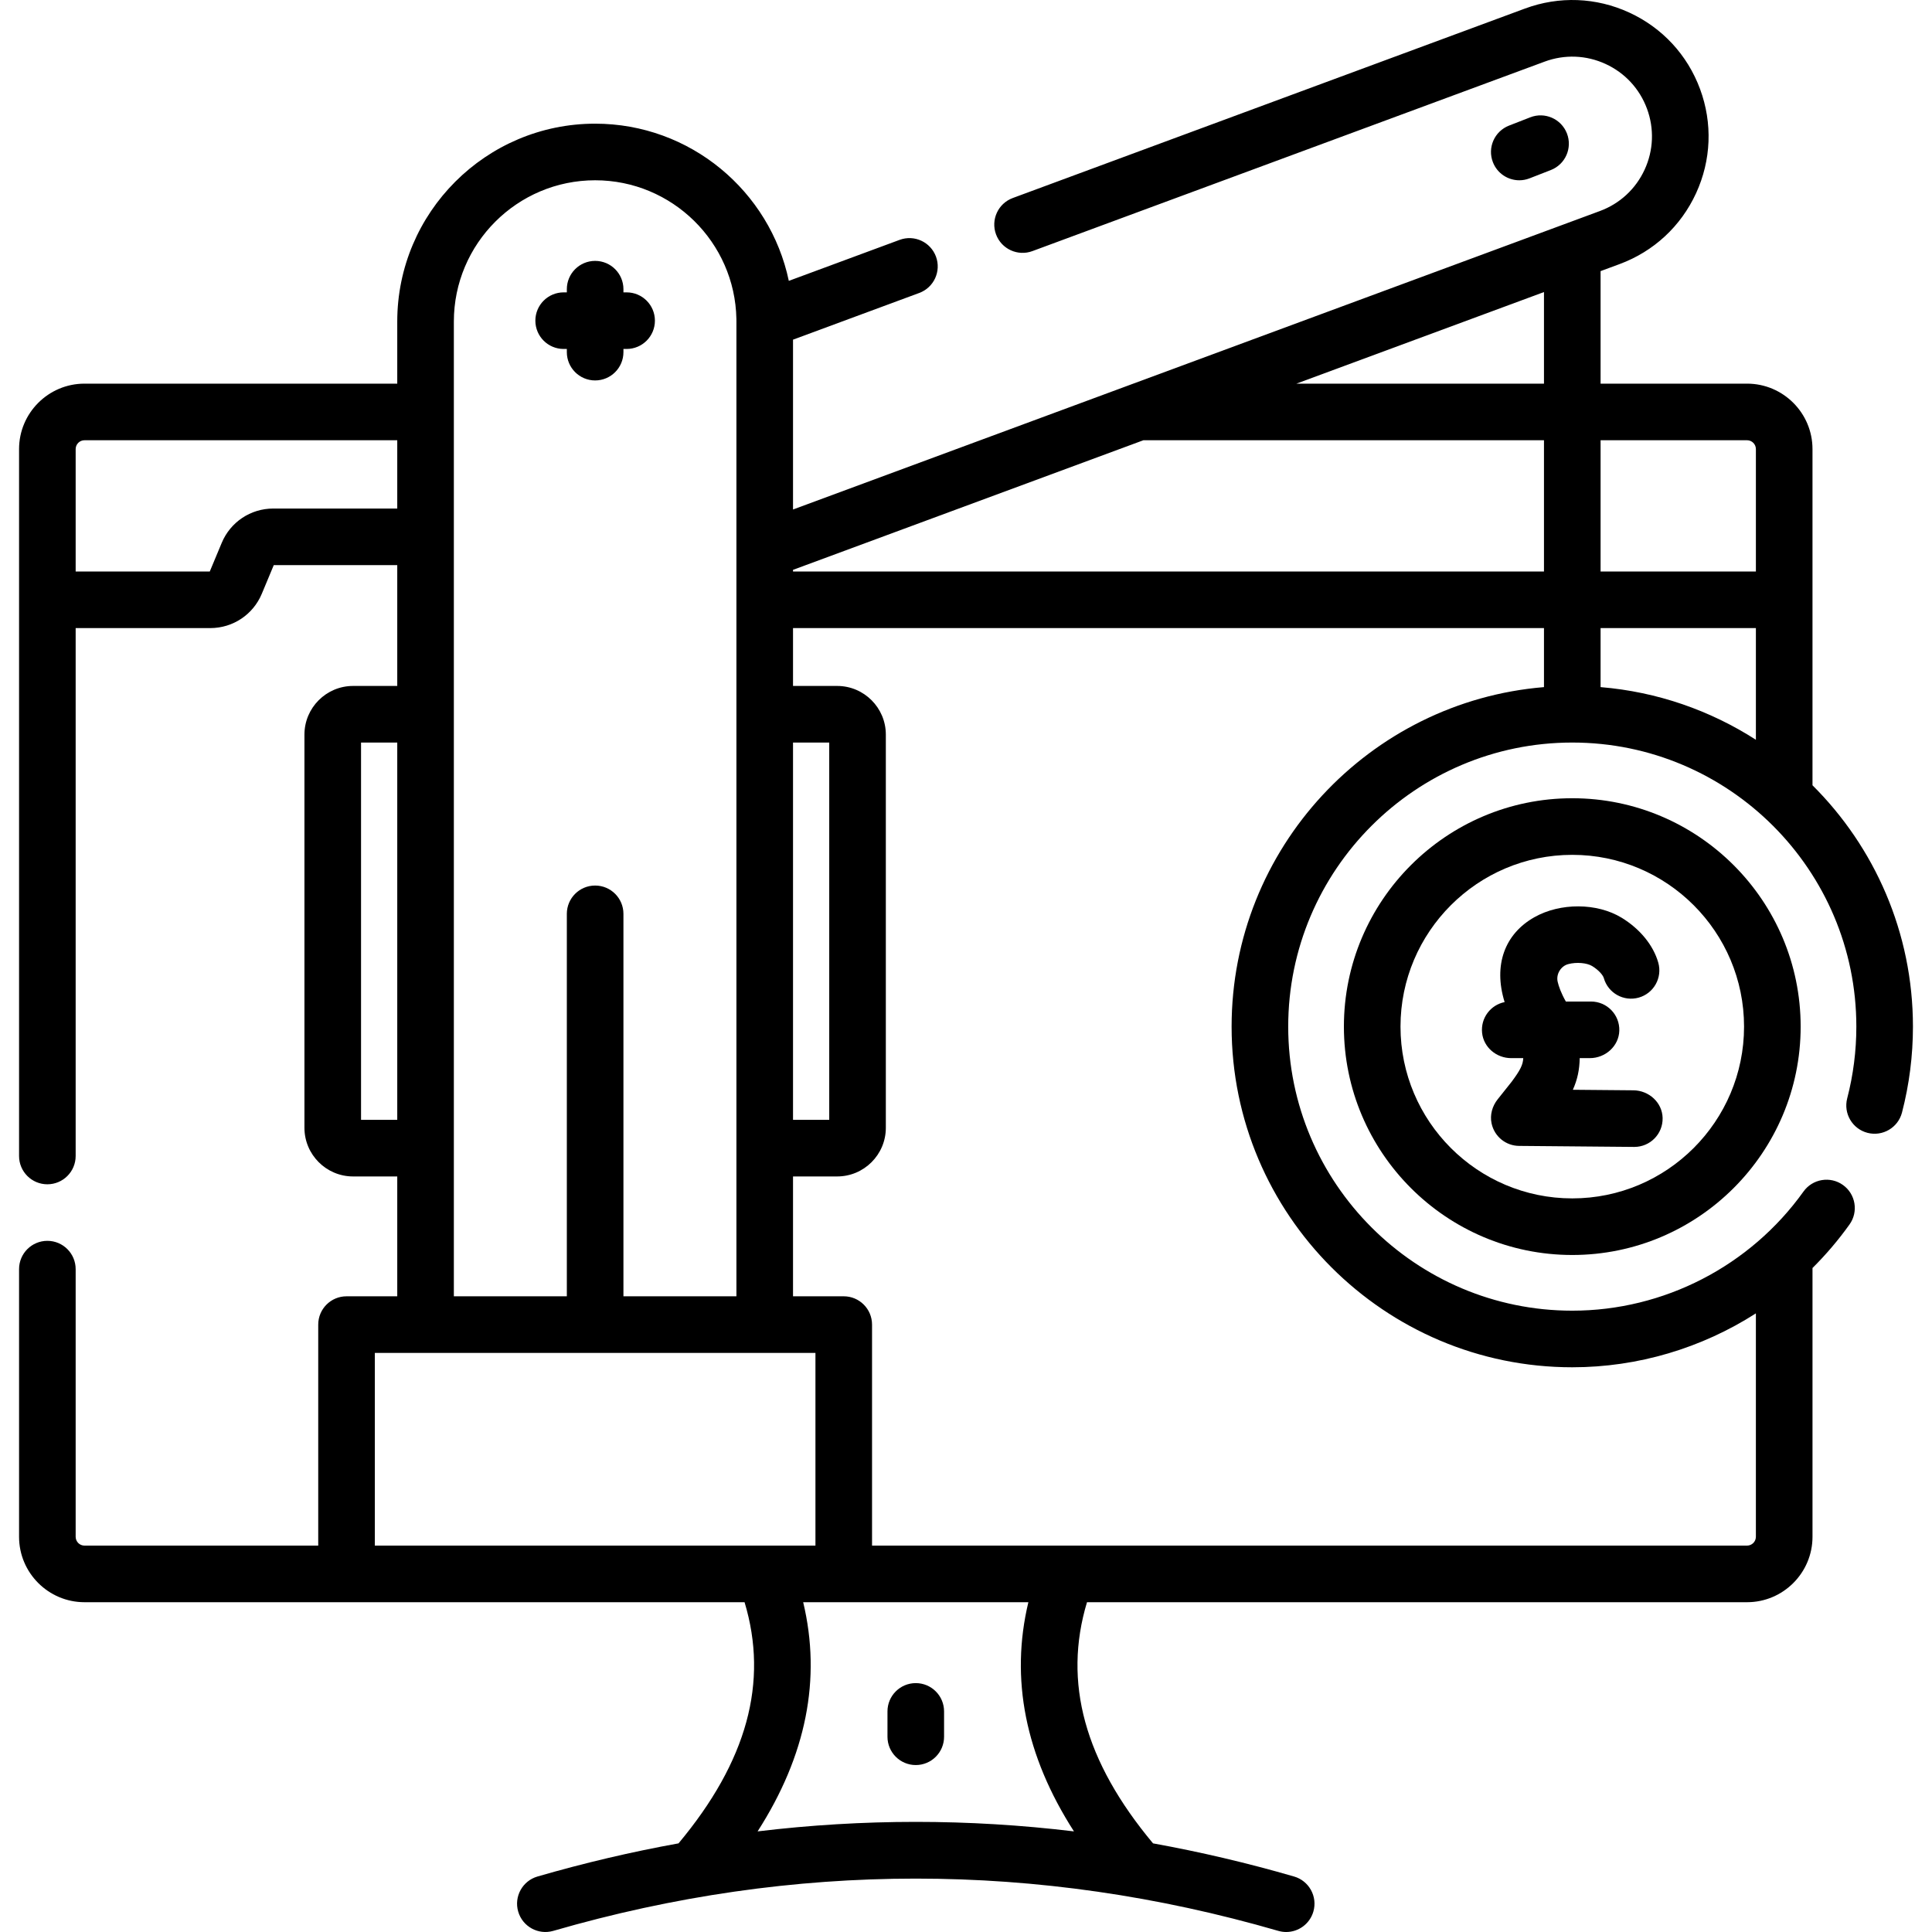
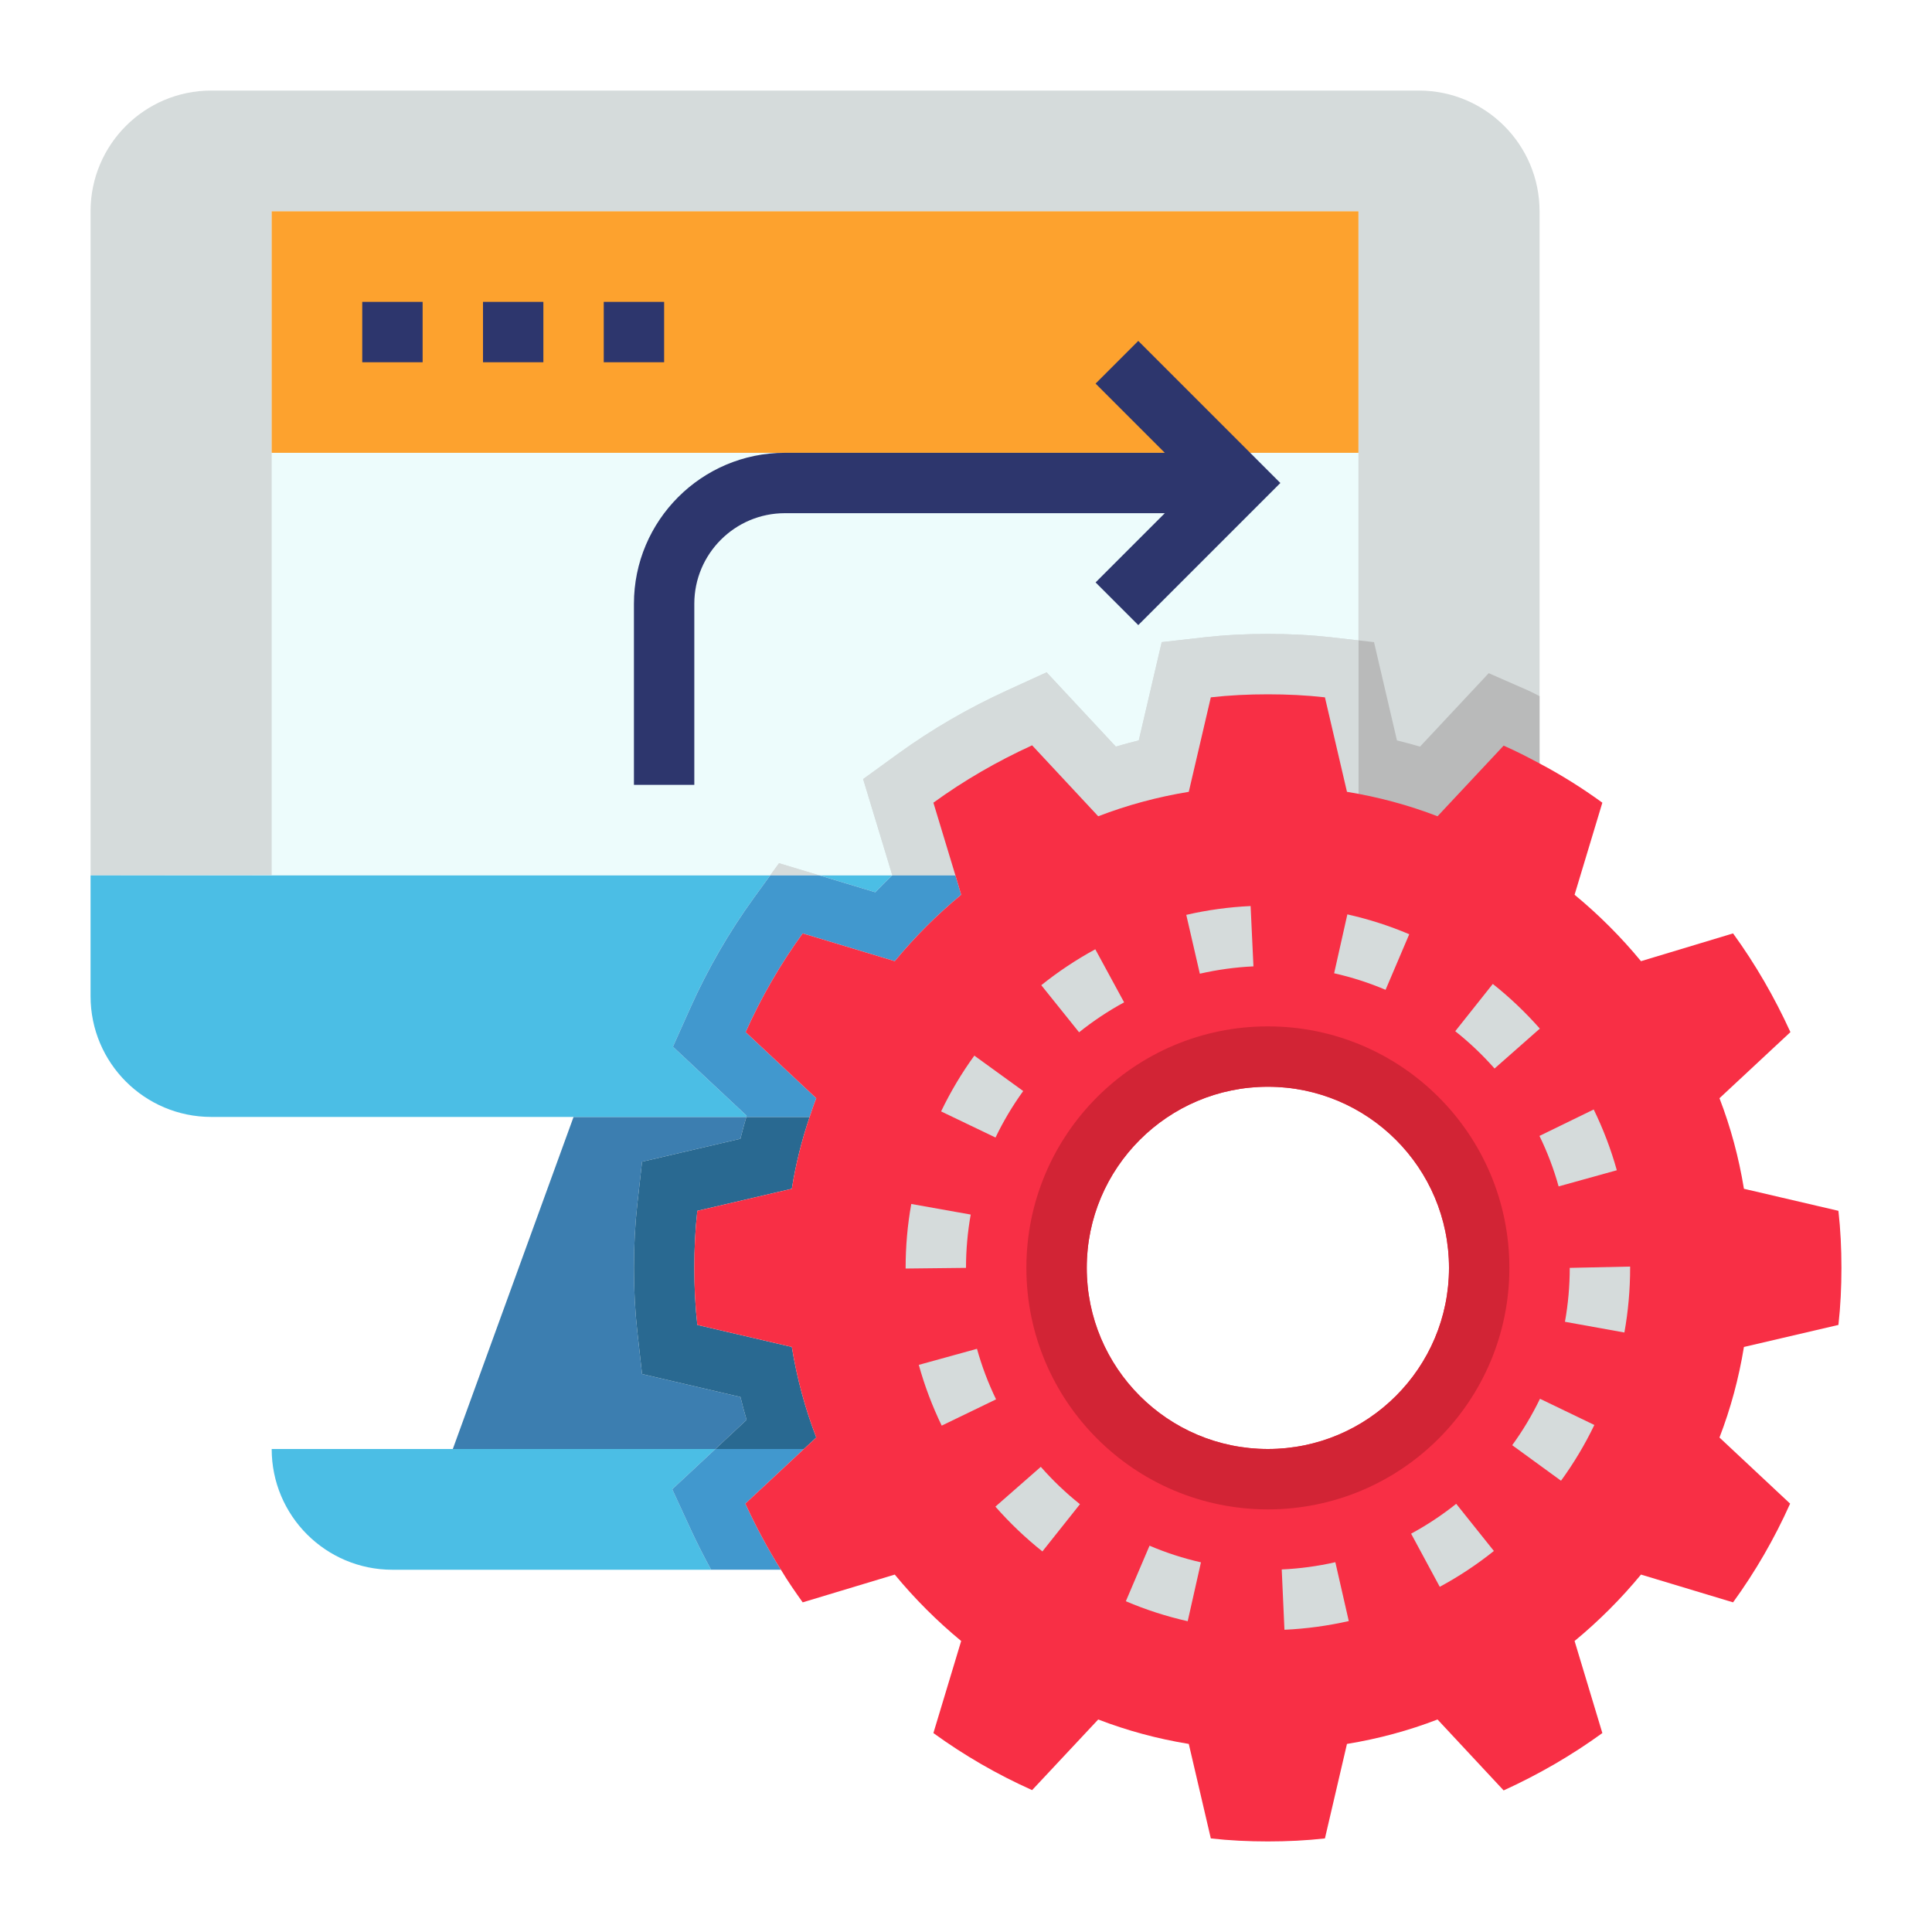
- <svg xmlns="http://www.w3.org/2000/svg" id="Capa_1" enable-background="new 0 0 512.014 512.014" viewBox="0 0 512.014 512.014">
-   <g>
-     <path d="m242.696 446.054c-4.143 0-7.5 3.357-7.5 7.5v6.716c0 4.143 3.357 7.5 7.5 7.5s7.5-3.357 7.5-7.5v-6.716c0-4.143-3.357-7.5-7.5-7.5z" />
-     <path d="m402.639 47.777c.906 0 1.827-.165 2.723-.515l5.636-2.197c3.859-1.504 5.768-5.853 4.263-9.712s-5.852-5.769-9.712-4.263l-5.636 2.197c-3.859 1.504-5.768 5.853-4.263 9.712 1.155 2.965 3.988 4.778 6.989 4.778z" />
-     <path d="m416.681 211.547c-33.373 0-60.524 27.15-60.524 60.523s27.151 60.524 60.524 60.524 60.524-27.151 60.524-60.524-27.151-60.523-60.524-60.523zm0 106.048c-25.103 0-45.524-20.422-45.524-45.524s20.422-45.523 45.524-45.523 45.524 20.422 45.524 45.523c0 25.102-20.422 45.524-45.524 45.524z" />
-     <path d="m432.88 288.951-16.046-.142c1.214-2.707 1.769-5.331 1.814-8.386h2.686c4.107 0 7.688-3.165 7.811-7.27.127-4.247-3.278-7.73-7.497-7.73h-6.67c-1.306-2.316-1.901-4.071-2.17-5.243-.229-.998-.031-2.045.504-2.918.517-.843 1.319-1.491 2.274-1.748 2.256-.606 4.984-.329 6.355.505 1.741 1.059 2.877 2.407 3.1 3.192 1.13 3.984 5.275 6.296 9.262 5.17 3.984-1.13 6.3-5.276 5.17-9.262-1.306-4.604-4.854-8.947-9.738-11.918-6.508-3.956-16.23-4.003-23.115-.113-7.79 4.397-10.924 12.631-7.869 22.483-3.679.74-6.383 4.171-5.971 8.152.399 3.858 3.824 6.7 7.703 6.7h3.205c-.075 1.748-.764 3.152-3.057 6.236l-3.727 4.684c-1.428 1.794-2.092 4.132-1.611 6.375.759 3.537 3.826 5.935 7.279 5.966l30.487.27h.067c4.196 0 7.6-3.453 7.497-7.69-.101-4.095-3.647-7.276-7.743-7.313z" />
-     <path d="m150.222 92.482v.841c0 4.143 3.357 7.5 7.5 7.5s7.5-3.357 7.5-7.5v-.841h.842c4.143 0 7.5-3.357 7.5-7.5s-3.357-7.5-7.5-7.5h-.842v-.842c0-4.143-3.357-7.5-7.5-7.5s-7.5 3.357-7.5 7.5v.842h-.841c-4.143 0-7.5 3.357-7.5 7.5s3.357 7.5 7.5 7.5z" />
-     <path d="m480.342 208.113v-89.097c0-9.563-7.78-17.344-17.344-17.344h-38.817v-29.82l5.027-1.86c9.046-3.346 16.247-10.015 20.277-18.776 4.03-8.763 4.407-18.57 1.062-27.615-3.346-9.047-10.015-16.248-18.777-20.278-8.762-4.031-18.57-4.407-27.615-1.061l-135.756 50.217c-3.886 1.438-5.87 5.751-4.433 9.636s5.751 5.867 9.636 4.433l135.756-50.217c5.286-1.955 11.02-1.736 16.144.619 5.122 2.356 9.021 6.566 10.977 11.854s1.735 11.021-.62 16.144c-2.356 5.122-6.566 9.021-11.854 10.977l-9.78 3.618c-.104.036-.206.073-.307.114l-203.753 75.371v-45.013l33.451-12.375c3.885-1.438 5.869-5.752 4.432-9.637-1.438-3.885-5.753-5.871-9.637-4.432l-29.361 10.863c-4.986-23.761-26.107-41.658-51.328-41.658-28.917 0-52.442 23.525-52.442 52.442v16.455h-82.885c-9.563 0-17.344 7.78-17.344 17.344v187.34c0 4.143 3.357 7.5 7.5 7.5s7.5-3.357 7.5-7.5v-139.902h35.68c5.987 0 11.346-3.57 13.652-9.095l3.168-7.588h32.729v32.016h-11.703c-7.11 0-12.895 5.784-12.895 12.895v104.202c0 7.11 5.784 12.895 12.895 12.895h11.702v31.763h-13.442c-4.143 0-7.5 3.357-7.5 7.5v58.571h-61.942c-1.292 0-2.344-1.052-2.344-2.344v-70.926c0-4.143-3.357-7.5-7.5-7.5s-7.5 3.357-7.5 7.5v70.926c0 9.563 7.78 17.344 17.344 17.344h174.927c6.401 21.219.648 42.197-17.5 63.91-12.483 2.255-24.946 5.183-37.376 8.784-3.979 1.153-6.27 5.312-5.117 9.291 1.154 3.979 5.312 6.267 9.291 5.117 63.754-18.471 128.402-18.471 192.156 0 .697.201 1.399.298 2.091.298 3.253 0 6.249-2.134 7.2-5.415 1.152-3.979-1.139-8.138-5.117-9.291-12.43-3.601-24.893-6.529-37.376-8.784-18.148-21.714-23.901-42.691-17.5-63.91h174.926c9.563 0 17.344-7.78 17.344-17.344v-71.225c3.561-3.537 6.848-7.392 9.812-11.539 2.408-3.37 1.63-8.054-1.74-10.463-3.367-2.406-8.054-1.629-10.463 1.74-14.131 19.769-37.035 31.57-61.271 31.57-41.512 0-75.283-33.771-75.283-75.283 0-41.511 33.771-75.282 75.283-75.282 41.511 0 75.282 33.771 75.282 75.282 0 6.43-.814 12.823-2.422 19.005-1.042 4.009 1.362 8.104 5.372 9.146 4.005 1.039 8.103-1.363 9.146-5.372 1.927-7.412 2.904-15.076 2.904-22.778-.001-24.967-10.188-47.598-26.622-63.958zm-56.161-41.658h41.161v29.598c-12.07-7.753-26.097-12.712-41.161-13.957zm38.817-49.782c1.292 0 2.344 1.052 2.344 2.344v32.438h-41.161v-34.782zm-53.817-15h-65.613l65.613-24.271zm-106.163 15h106.163v34.782h-199.016v-.435zm-92.853 80.115h9.597v99.991h-9.597zm-137.751-62.016c-5.987 0-11.346 3.57-13.652 9.095l-3.168 7.588h-35.543v-32.438c0-1.292 1.052-2.344 2.344-2.344h82.885v18.1h-32.866zm23.269 162.007v-99.991h9.597v99.991zm24.596-211.561c0-20.646 16.797-37.442 37.442-37.442 20.412 0 37.061 16.418 37.436 36.742-.009.237-.007.475.007.714v258.311h-29.943v-101.358c0-4.143-3.357-7.5-7.5-7.5s-7.5 3.357-7.5 7.5v101.357h-29.942zm-20.942 273.324h116.77v51.071h-116.77zm185.278 126.807c-13.942-1.68-27.93-2.52-41.919-2.52s-27.977.84-41.919 2.52c12.897-20.08 16.947-40.419 12.079-60.735h59.681c-4.867 20.315-.818 40.656 12.078 60.735zm41.782-213.279c0 49.782 40.501 90.283 90.283 90.283 17.439 0 34.302-5.093 48.661-14.286v59.202c0 1.292-1.052 2.344-2.344 2.344h-231.891v-58.571c0-4.143-3.357-7.5-7.5-7.5h-13.441v-31.763h11.702c7.11 0 12.895-5.784 12.895-12.895v-104.201c0-7.11-5.784-12.895-12.895-12.895h-11.702v-15.333h199.016v15.642c-46.287 3.824-82.784 42.716-82.784 89.973z" />
+ <svg xmlns="http://www.w3.org/2000/svg" id="Layer_1_1_" enable-background="new 0 0 64 64" height="512" viewBox="0 0 64 64" width="512">
+   <path d="m51 29v-22c0-2.21-1.79-4-4-4h-40c-2.21 0-4 1.79-4 4v22s47.87-.062 48 0z" fill="#d5dbdb" />
+   <path d="m27.15 29h2.402l.006-.006-.966-3.187 1.153-.836c1.11-.805 2.326-1.512 3.613-2.1l1.312-.6 2.293 2.461c.251-.074.504-.142.76-.205l.76-3.256 1.401-.159c.671-.075 1.362-.112 2.116-.112s1.445.037 2.115.113l.885.1v-14.213h-36v22h16.512l.294-.405z" fill="#edfcfc" />
+   <path d="m9 7h36v8h-36z" fill="#fda22e" />
+   <path d="m22.27 49.333 1.428-1.333h-14.698c0 2.21 1.79 4 4 4h10.557c-.237-.433-.467-.884-.683-1.354z" fill="#4bbee5" />
+   <path d="m24.732 47.035c-.074-.25-.142-.503-.204-.758l-3.259-.76-.157-1.405c-.075-.674-.112-1.364-.112-2.112s.037-1.438.112-2.112l.157-1.405 3.258-.76c.059-.242.126-.483.197-.723h-5.724l-4 11h8.698z" fill="#3c7eb0" />
+   <path d="m24.734 36.961-2.442-2.287.583-1.302c.573-1.28 1.278-2.5 2.096-3.627l.541-.745h-22.512v4c0 2.21 1.79 4 4 4h17.724c.004-.013.007-.026.01-.039z" fill="#4bbee5" />
+   <path d="m28.996 29.557c.182-.19.367-.375.556-.557h-2.402z" fill="#4bbee5" />
+   <path d="m49.316 22.3-2.276 2.433c-.253-.074-.507-.143-.764-.206l-.76-3.256-.516-.058v7.787h6v-5.94c-.13-.062-.254-.133-.388-.192z" fill="#b9baba" />
+   <path d="m44.115 21.113c-.67-.076-1.361-.113-2.115-.113s-1.445.037-2.115.113l-1.401.159-.76 3.256c-.256.062-.509.131-.76.205l-2.293-2.461-1.312.6c-1.287.588-2.503 1.294-3.613 2.1l-1.153.836.966 3.187c-.002.002-.004.004-.006.006h2.098 13.349v-7.787z" fill="#d5dbdb" />
+   <path d="m25.807 28.595-.295.405h1.638z" fill="#d5dbdb" />
+   <path d="m24.69 49.81 1.94-1.81h-2.932l-1.429 1.333.604 1.312c.216.47.447.921.683 1.354h2.313c-.439-.699-.829-1.429-1.179-2.189z" fill="#4198ce" />
+   <path d="m24.527 37.723-3.258.76-.157 1.405c-.075.674-.112 1.364-.112 2.112s.037 1.438.112 2.112l.157 1.405 3.259.76c.062.255.13.508.204.758l-1.034.965h2.932l.41-.38c-.37-.96-.64-1.96-.81-3l-3.13-.73c-.07-.62-.1-1.25-.1-1.89s.03-1.27.1-1.89l3.13-.73c.13-.82.33-1.61.59-2.38h-2.096c-.071.24-.137.481-.197.723z" fill="#296991" />
+   <path d="m28.996 29.557-1.846-.557h-1.638l-.541.745c-.817 1.127-1.522 2.348-2.096 3.627l-.583 1.302 2.442 2.287c-.004.013-.007.026-.01.039h2.096c.07-.21.14-.42.22-.62l-2.34-2.19c.52-1.16 1.15-2.25 1.89-3.27l3.05.92c.66-.8 1.4-1.54 2.2-2.2l-.19-.64h-2.098c-.189.182-.374.367-.556.557z" fill="#4198ce" />
+   <path d="m26.63 48 .41-.38c-.37-.96-.64-1.96-.81-3l-3.13-.73c-.07-.62-.1-1.25-.1-1.89s.03-1.27.1-1.89l3.13-.73c.13-.82.33-1.61.59-2.38.07-.21.14-.42.22-.62l-2.34-2.19c.52-1.16 1.15-2.25 1.89-3.27l3.05.92c.66-.8 1.4-1.54 2.2-2.2l-.19-.64-.73-2.41c1.02-.74 2.11-1.37 3.27-1.9l2.19 2.35c.96-.37 1.96-.64 3-.81l.73-3.13c.62-.07 1.25-.1 1.89-.1s1.27.03 1.89.1l.73 3.13c1.04.17 2.04.44 3 .81l2.19-2.34c.41.18.8.38 1.19.59.72.38 1.42.82 2.08 1.3l-.92 3.05c.8.66 1.54 1.4 2.2 2.2l3.05-.92c.74 1.02 1.37 2.11 1.9 3.27l-2.35 2.19c.37.96.64 1.96.81 3l3.13.73c.07.62.1 1.25.1 1.89s-.03 1.27-.1 1.89l-3.13.73c-.17 1.04-.44 2.04-.81 3l2.34 2.19c-.52 1.16-1.15 2.25-1.89 3.27l-3.05-.92c-.66.8-1.4 1.54-2.2 2.2l.92 3.05c-1.02.74-2.11 1.37-3.27 1.9l-2.19-2.35c-.96.37-1.96.64-3 .81l-.73 3.13c-.62.07-1.25.1-1.89.1s-1.27-.03-1.89-.1l-.73-3.13c-1.04-.17-2.04-.44-3-.81l-2.19 2.34c-1.16-.52-2.25-1.15-3.27-1.89l.92-3.05c-.8-.66-1.54-1.4-2.2-2.2l-3.05.92c-.25-.35-.5-.71-.72-1.08-.44-.7-.83-1.43-1.18-2.19zm21.37-6c0-3.31-2.69-6-6-6s-6 2.69-6 6 2.69 6 6 6 6-2.69 6-6z" fill="#f82f45" />
+   <path d="m42 34c-4.418 0-8 3.582-8 8s3.582 8 8 8 8-3.582 8-8-3.582-8-8-8zm0 14c-3.314 0-6-2.686-6-6s2.686-6 6-6 6 2.686 6 6-2.686 6-6 6z" fill="#d22435" />
+   <g fill="#2d366d">
+     <path d="m37.707 11.293-1.414 1.414 2.293 2.293h-12.586c-2.757 0-5 2.243-5 5v6h2v-6c0-1.654 1.346-3 3-3h12.586l-2.293 2.293 1.414 1.414 4.707-4.707z" />
+     <path d="m12 10h2v2h-2z" />
+     <path d="m16 10h2v2h-2z" />
+     <path d="m20 10h2v2h-2z" />
  </g>
+   <path d="m42.549 53.988-.09-1.998c.599-.027 1.196-.108 1.776-.24l.445 1.95c-.697.158-1.413.255-2.131.288zm-3.205-.283c-.699-.158-1.389-.38-2.049-.662l.785-1.84c.549.234 1.122.42 1.703.551zm8.35-1.14-.949-1.76c.523-.283 1.026-.616 1.494-.989l1.248 1.562c-.56.449-1.164.848-1.793 1.187zm-13.163-1.172c-.561-.446-1.084-.945-1.557-1.484l1.504-1.318c.394.449.83.866 1.297 1.237zm17.18-2.342-1.617-1.177c.351-.482.66-1 .92-1.538l1.801.868c-.311.647-.683 1.268-1.104 1.847zm-20.516-1.825c-.313-.648-.569-1.326-.759-2.013l1.928-.532c.158.571.37 1.134.632 1.674zm22.615-3.085-1.969-.355c.105-.583.159-1.184.159-1.786l2-.043v.043c0 .721-.064 1.441-.19 2.141zm-23.81-2.119v-.022c0-.711.062-1.423.187-2.117l1.969.351c-.103.578-.156 1.173-.156 1.766zm21.631-2.721c-.158-.572-.372-1.134-.634-1.672l1.797-.876c.315.647.573 1.324.765 2.013zm-18.653-1.619-1.803-.865c.31-.646.68-1.268 1.101-1.848l1.619 1.173c-.35.483-.659 1.002-.917 1.54zm16.531-2.286c-.396-.449-.834-.865-1.302-1.236l1.244-1.566c.56.444 1.084.942 1.558 1.48zm-13.763-1.2-1.252-1.56c.56-.449 1.161-.849 1.789-1.19l.955 1.758c-.524.284-1.026.618-1.492.992zm10.153-1.407c-.546-.232-1.12-.417-1.704-.548l.438-1.951c.702.157 1.392.378 2.05.658zm-6.153-.534-.449-1.949c.697-.161 1.414-.259 2.131-.292l.094 1.998c-.598.028-1.195.11-1.776.243z" fill="#d5dbdb" />
</svg>
